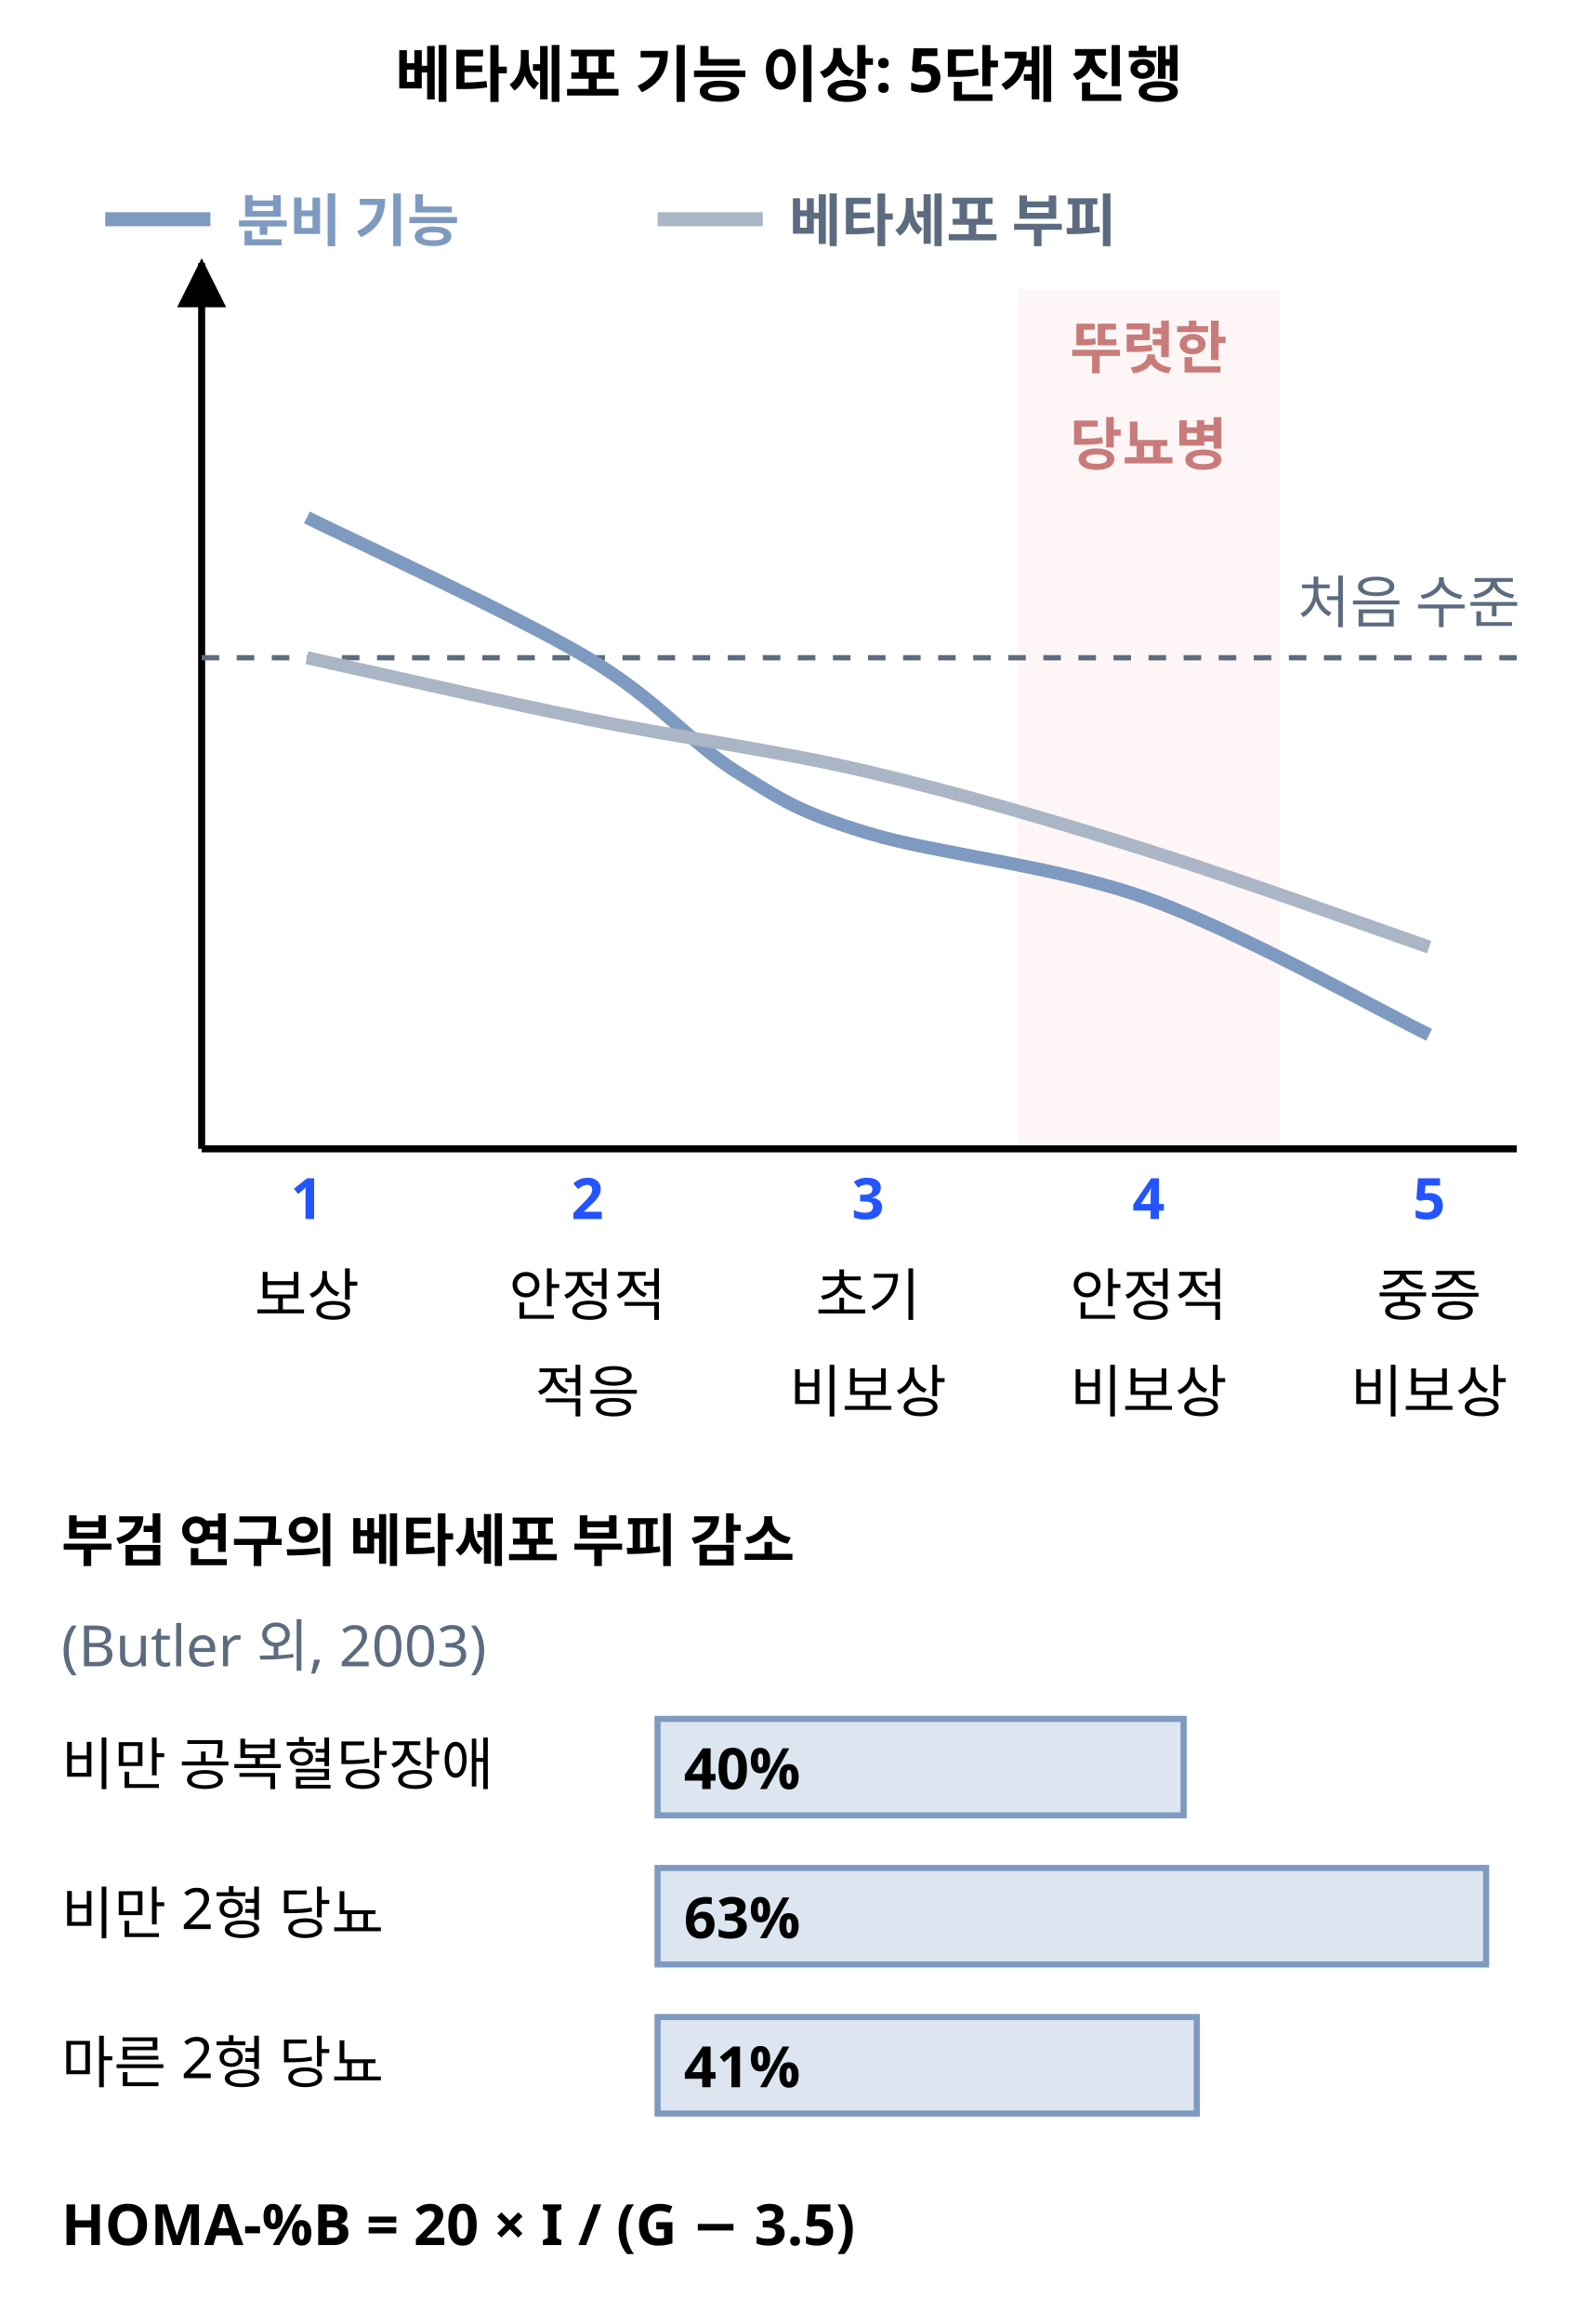
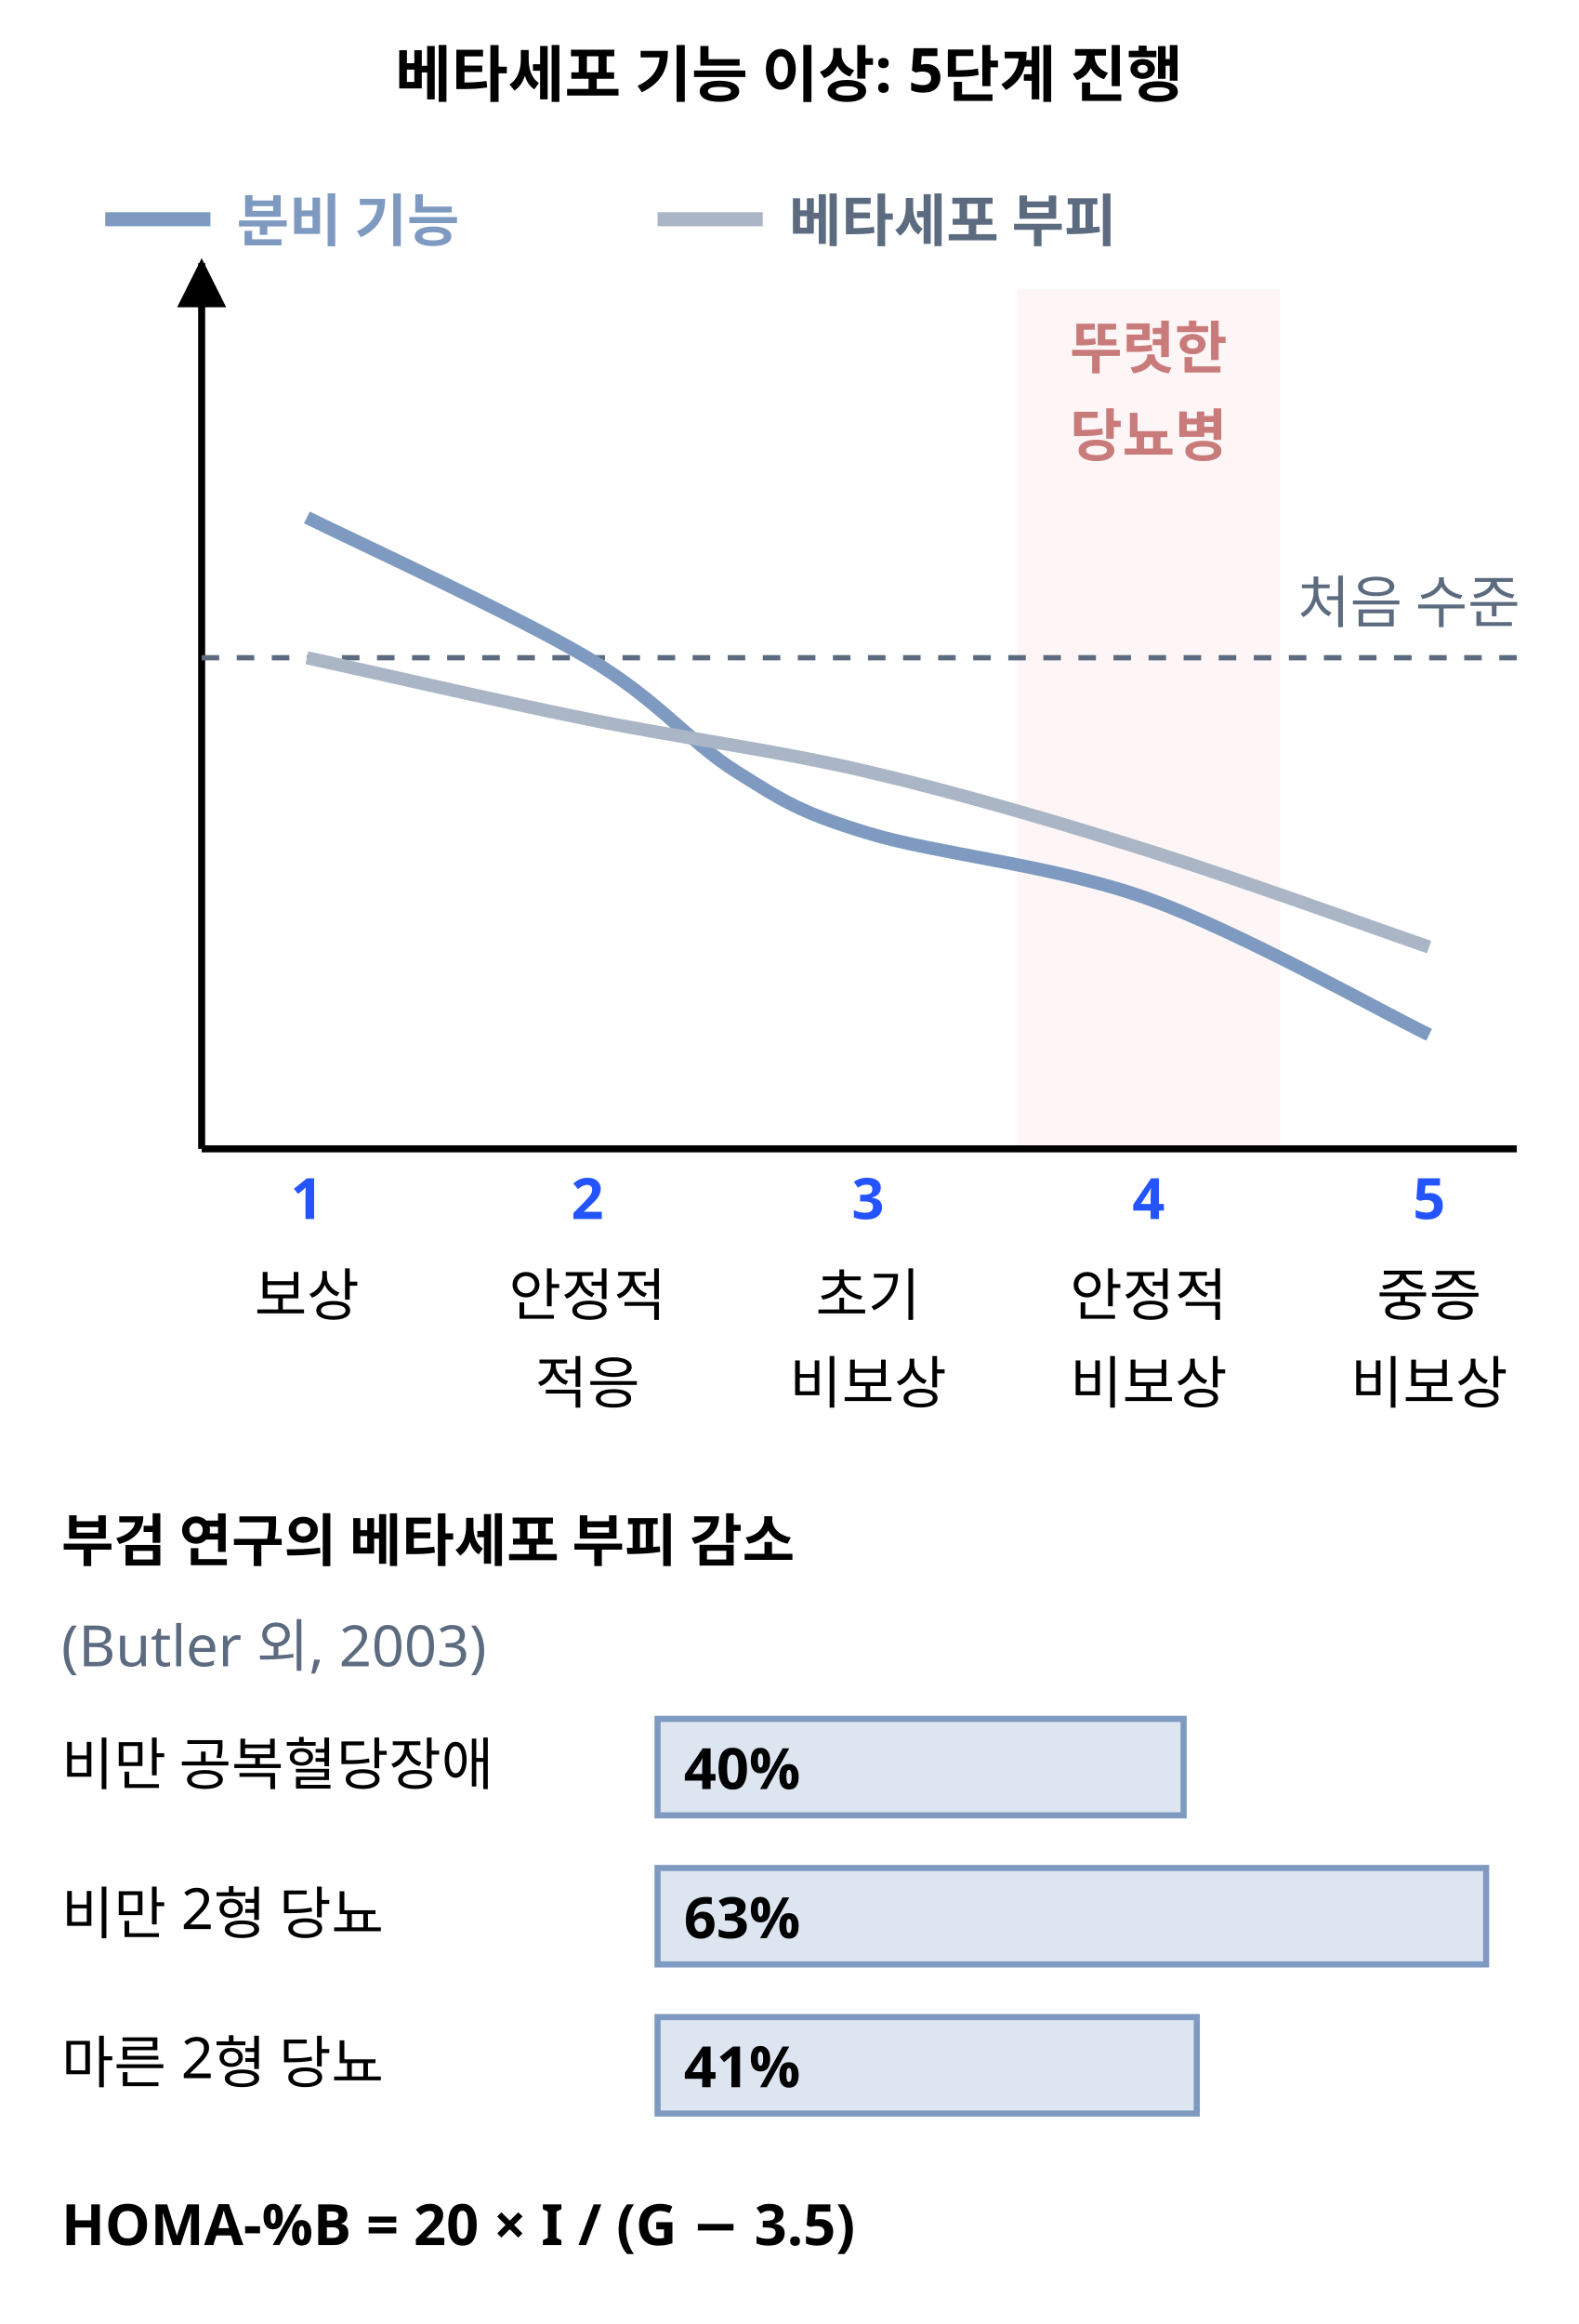
<svg xmlns="http://www.w3.org/2000/svg" class="si si-illus" viewBox="0 0 360 530" style="max-width:360px;color:var(--si-ink,var(--text,#1f2328))" role="img" aria-labelledby="beta-cell-dysfunction-t" font-family="'Pretendard','Noto Sans KR','Apple SD Gothic Neo',sans-serif" font-size="13" fill="currentColor">
  <defs>
    <marker id="beta-cell-dysfunction-ar" viewBox="0 0 10 10" refX="9" refY="5" markerWidth="7" markerHeight="7" orient="auto-start-reverse">
      <path d="M0,0L10,5L0,10z" style="fill:currentColor" />
    </marker>
  </defs>
  <text x="180" y="22" text-anchor="middle" font-size="14" font-weight="700">베타세포 기능 이상: 5단계 진행</text>
  <line x1="24" y1="50" x2="48" y2="50" style="stroke:var(--si-blue-s,#7f9ac0);fill:none" stroke-width="3.2" />
  <text x="54" y="55" font-weight="700" style="fill:var(--si-blue-s,#7f9ac0)">분비 기능</text>
  <line x1="150" y1="50" x2="174" y2="50" style="stroke:var(--si-gray-s,#aab6c6);fill:none" stroke-width="3.2" />
  <text x="180" y="55" font-weight="700" style="fill:var(--si-general,#5c6b7f)">베타세포 부피</text>
  <rect x="232" y="66" width="60" height="196" style="stroke:var(--si-rose-s,#c97b7b);fill:var(--si-rose-f,#fbe4e4)" stroke-width="0" fill-opacity="0.35" />
  <text x="262" y="84" text-anchor="middle" font-weight="700" style="fill:var(--si-rose-s,#c97b7b)">뚜렷한</text>
-   <text x="262" y="106" text-anchor="middle" font-weight="700" style="fill:var(--si-rose-s,#c97b7b)">당뇨병</text>
+   <text x="262" y="104" text-anchor="middle" font-weight="700" style="fill:var(--si-rose-s,#c97b7b)">당뇨병</text>
  <line x1="46" y1="262" x2="346" y2="262" style="stroke:currentColor;fill:none" stroke-width="1.6" />
  <line x1="46" y1="262" x2="46" y2="60" style="stroke:currentColor;fill:none" stroke-width="1.6" marker-end="url(#beta-cell-dysfunction-ar)" />
  <line x1="46" y1="150" x2="346" y2="150" style="stroke:var(--si-general,#5c6b7f);fill:none" stroke-width="1.2" stroke-dasharray="4 4" />
  <text x="296" y="142" style="fill:var(--si-general,#5c6b7f)">처음 수준</text>
  <path d="M70,118 C80.7,123.3 117.7,140.3 134,150 C150.3,159.7 157.3,169.3 168,176 C178.7,182.7 182.3,185.2 198,190 C213.7,194.8 240.7,197.3 262,205 C283.3,212.7 315.3,230.8 326,236" style="stroke:var(--si-blue-s,#7f9ac0);fill:none" stroke-width="3" />
  <path d="M70,150 C80.7,152.3 112.7,159.7 134,164 C155.3,168.3 176.7,171 198,176 C219.3,181 240.7,187.3 262,194 C283.3,200.7 315.3,212.3 326,216" style="stroke:var(--si-gray-s,#aab6c6);fill:none" stroke-width="3" />
  <text x="70" y="278" text-anchor="middle" font-weight="700" style="fill:var(--si-accent,#2454ff)">1</text>
  <text x="70" y="300" text-anchor="middle">보상</text>
  <text x="134" y="278" text-anchor="middle" font-weight="700" style="fill:var(--si-accent,#2454ff)">2</text>
  <text x="134" y="300" text-anchor="middle">안정적</text>
-   <text x="134" y="322" text-anchor="middle">적응</text>
+   <text x="134" y="320" text-anchor="middle">적응</text>
  <text x="198" y="278" text-anchor="middle" font-weight="700" style="fill:var(--si-accent,#2454ff)">3</text>
  <text x="198" y="300" text-anchor="middle">초기</text>
-   <text x="198" y="322" text-anchor="middle">비보상</text>
+   <text x="198" y="320" text-anchor="middle">비보상</text>
  <text x="262" y="278" text-anchor="middle" font-weight="700" style="fill:var(--si-accent,#2454ff)">4</text>
  <text x="262" y="300" text-anchor="middle">안정적</text>
-   <text x="262" y="322" text-anchor="middle">비보상</text>
+   <text x="262" y="320" text-anchor="middle">비보상</text>
  <text x="326" y="278" text-anchor="middle" font-weight="700" style="fill:var(--si-accent,#2454ff)">5</text>
  <text x="326" y="300" text-anchor="middle">중증</text>
-   <text x="326" y="322" text-anchor="middle">비보상</text>
+   <text x="326" y="320" text-anchor="middle">비보상</text>
  <text x="14" y="356" font-weight="700">부검 연구의 베타세포 부피 감소</text>
  <text x="14" y="380" style="fill:var(--si-general,#5c6b7f)">(Butler 외, 2003)</text>
  <text x="14" y="407">비만 공복혈당장애</text>
  <rect x="150" y="392" width="120" height="22" style="stroke:var(--si-blue-s,#7f9ac0);fill:var(--si-blue-f,#dde5f0)" stroke-width="1.4" />
  <text x="156" y="408" font-weight="700">40%</text>
  <text x="14" y="441">비만 2형 당뇨</text>
  <rect x="150" y="426" width="189" height="22" style="stroke:var(--si-blue-s,#7f9ac0);fill:var(--si-blue-f,#dde5f0)" stroke-width="1.4" />
  <text x="156" y="442" font-weight="700">63%</text>
  <text x="14" y="475">마른 2형 당뇨</text>
  <rect x="150" y="460" width="123" height="22" style="stroke:var(--si-blue-s,#7f9ac0);fill:var(--si-blue-f,#dde5f0)" stroke-width="1.4" />
  <text x="156" y="476" font-weight="700">41%</text>
  <text x="14" y="512" font-weight="700">HOMA-%B = 20 × I / (G − 3.5)</text>
</svg>
